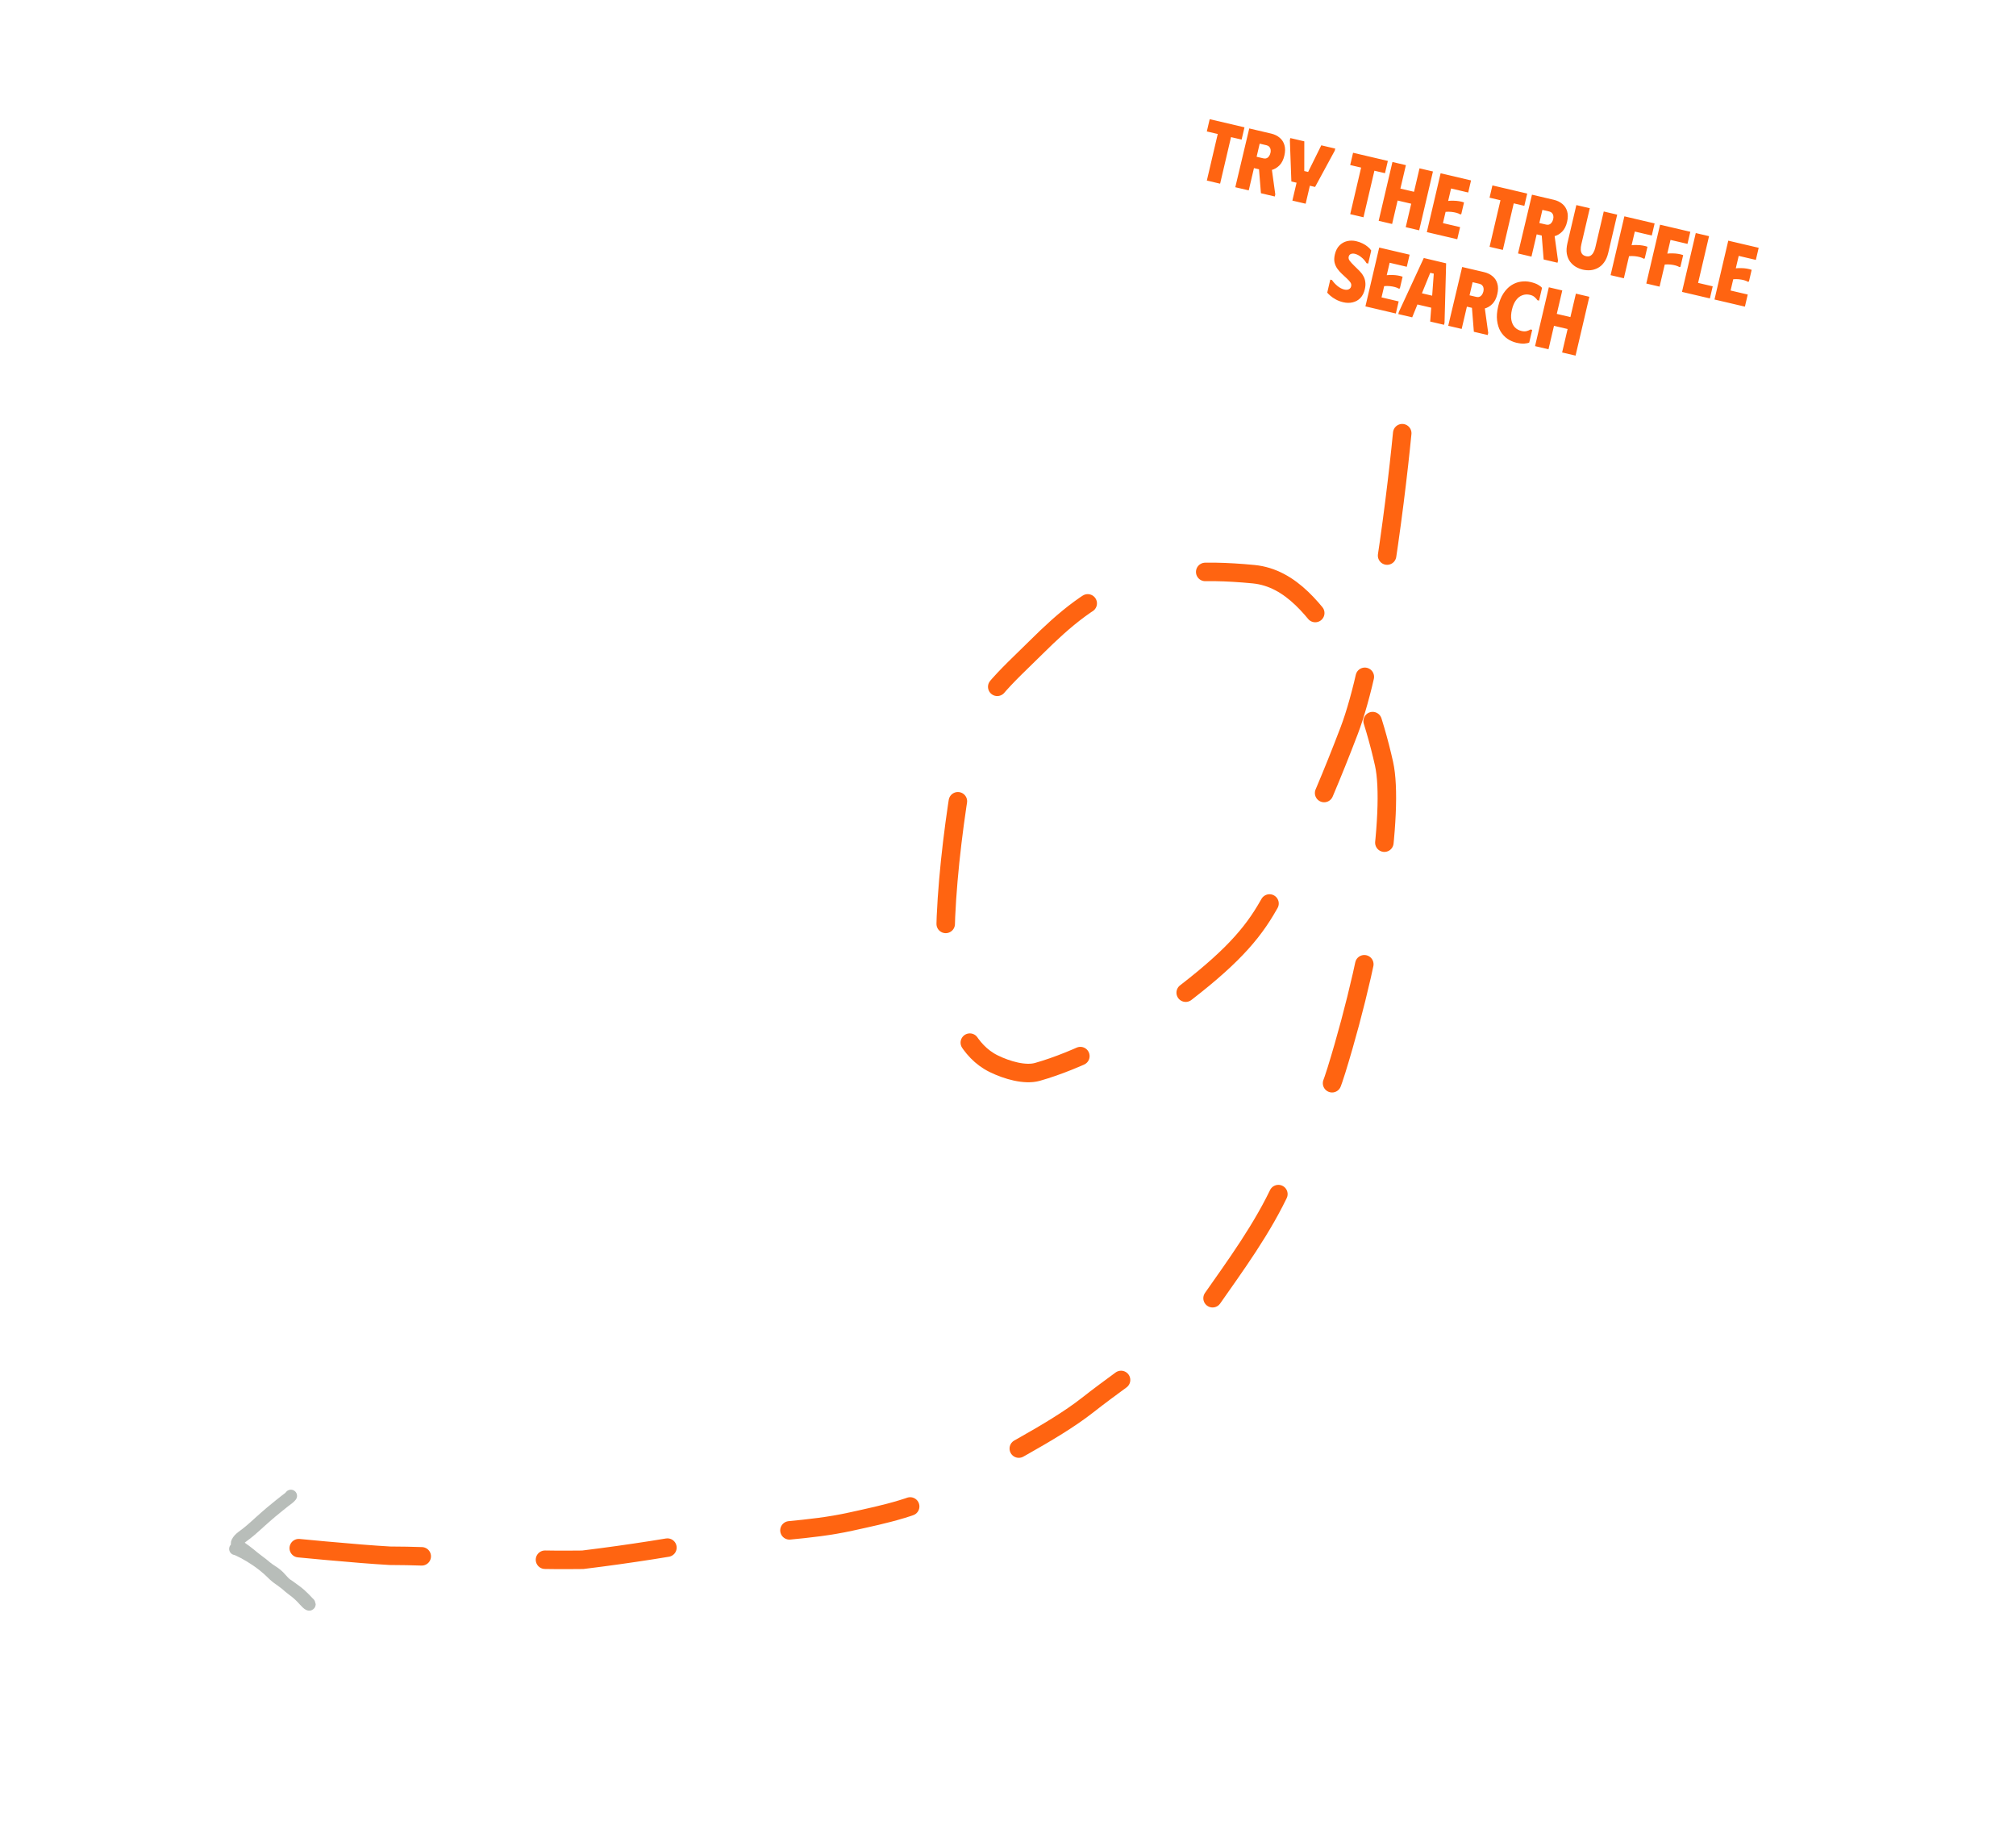
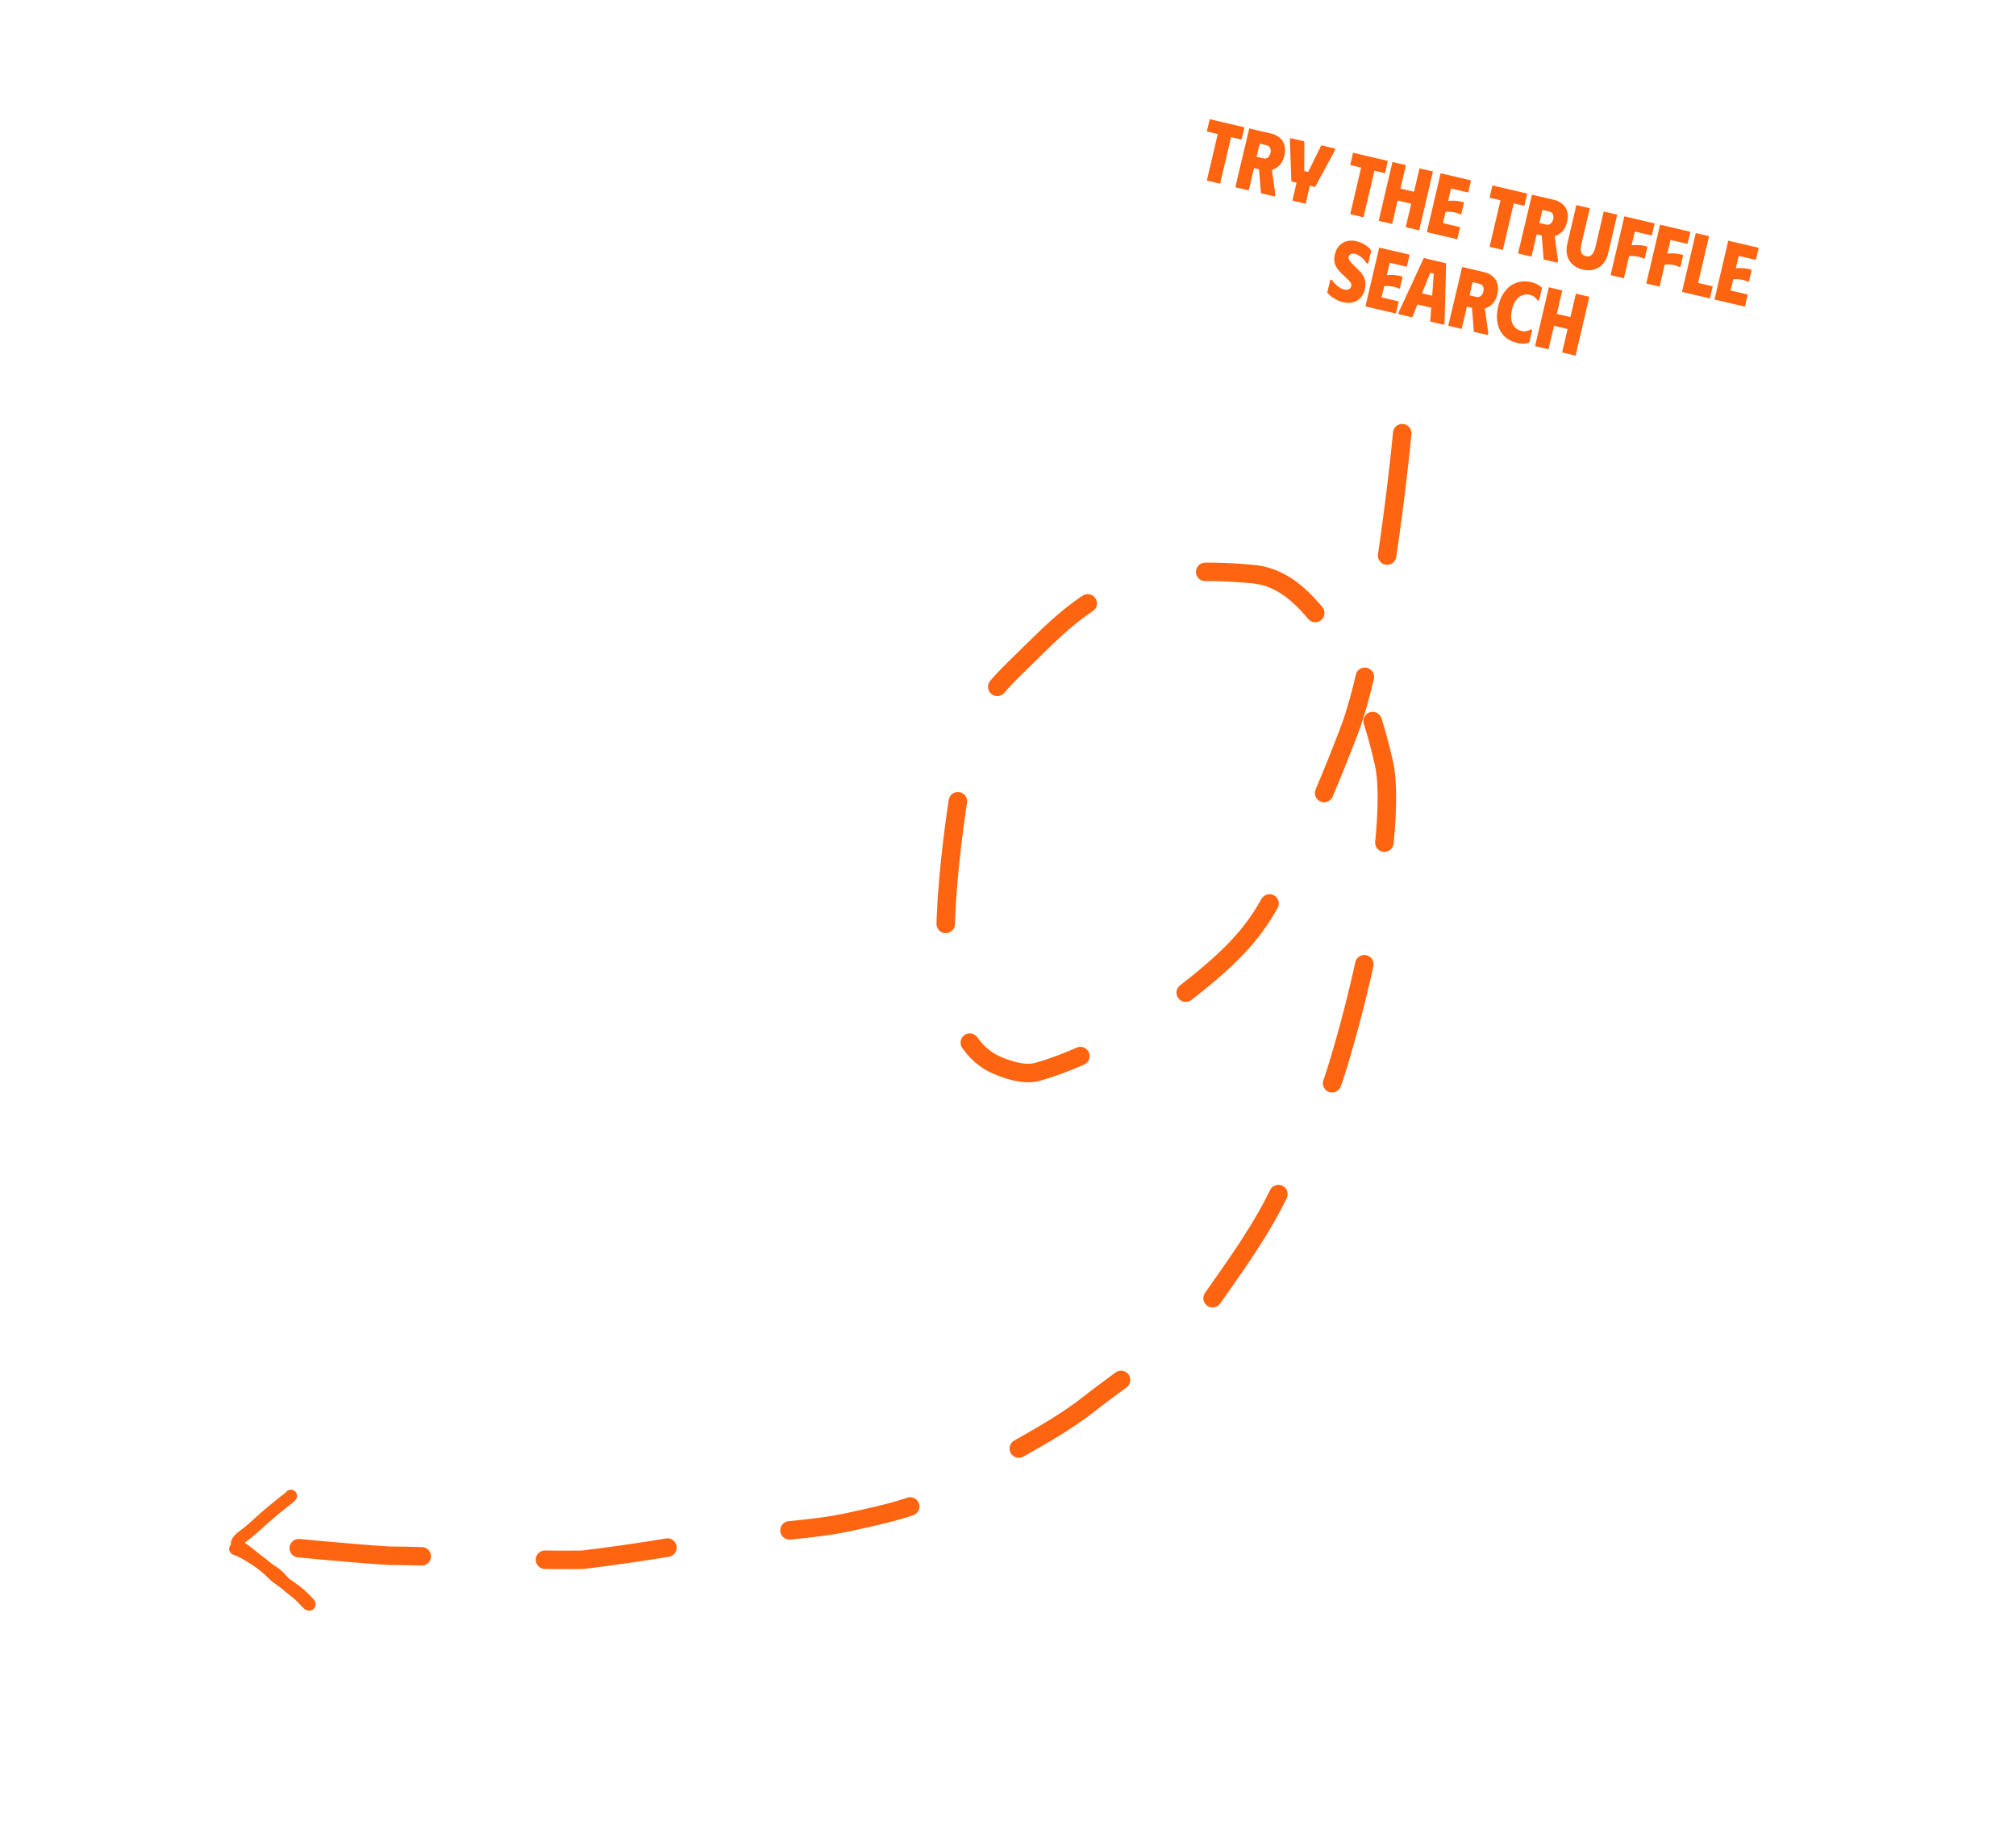
<svg xmlns="http://www.w3.org/2000/svg" width="327" height="298" viewBox="0 0 327 298" fill="none">
-   <path d="M227.445 70.257C226.24 82.635 222.99 107.624 218.841 118.497C213.213 133.25 208.972 141.452 205.267 147.646C202.443 152.366 198.437 156.549 189.319 163.26C183.155 167.796 174.636 172.05 168.264 173.843C166.265 174.405 163.366 173.588 161.179 172.514C157.019 170.471 155.399 165.873 154.304 162.296C151.852 154.284 154.517 132.446 157.19 119.747C158.447 113.774 163.32 109.694 168.118 104.937C172.546 100.545 177.407 96.273 183.151 94.648C189.144 92.951 194.318 92.259 203.306 93.121C209.556 93.72 213.446 99.312 216.901 104.214C220.181 108.868 222.897 116.72 224.493 123.861C226.19 131.455 223.092 153.132 216.791 173.519C214.22 181.838 210.283 187.26 207.918 192.469C204.854 199.22 200.268 205.408 196.425 210.917C192.118 217.091 183.81 222.067 176.414 227.882C170.581 232.468 161.32 236.835 154.049 241.364C149.113 244.439 143.529 245.564 138.042 246.771C130.991 248.323 125.124 248.129 116.307 249.651C109.145 250.887 102.456 252 94.516 252.969C82.557 253.115 69.794 252.303 63.236 252.317C57.933 252.022 48.622 251.116 39.028 250.182" stroke="#FF6411" stroke-width="3" stroke-linecap="round" stroke-dasharray="20 20" />
-   <path d="M38.168 251.204C38.556 251.242 40.348 252.198 41.56 253.033C43.371 254.28 43.921 254.961 44.502 255.492C45.026 255.971 45.497 256.221 45.937 256.58C46.36 256.926 46.825 257.18 47.267 257.52C47.679 257.836 48.154 258.138 48.681 258.605C49.145 259.014 49.566 259.461 49.996 259.917C50.102 260.03 50.213 260.116 50.212 260.137C50.208 260.514 49.437 259.609 49.007 259.153C48.61 258.731 48.069 258.253 47.588 257.908C47.136 257.583 46.709 257.211 46.29 256.834C45.897 256.48 45.594 256.076 45.198 255.681C44.797 255.28 44.321 254.964 43.874 254.683C43.374 254.369 42.992 254.006 42.533 253.645C42.021 253.242 41.558 252.918 41.118 252.559C40.695 252.213 40.314 251.889 39.909 251.592C39.476 251.274 38.948 250.927 38.513 250.508C38.422 250.421 38.416 250.283 38.489 250.132C38.836 249.412 39.467 249.2 40.672 248.155C41.254 247.65 41.753 247.212 42.254 246.746C42.713 246.318 43.31 245.823 43.979 245.236C44.732 244.617 46.011 243.565 46.892 242.912C47.001 242.823 47.089 242.715 47.181 242.603" stroke="#122217" stroke-opacity="0.3" stroke-width="2" stroke-linecap="round" />
-   <path d="M201.859 20.65L201.393 22.64L199.675 22.238L197.906 29.789L195.753 29.285L197.522 21.733L195.75 21.318L196.216 19.328L201.859 20.65ZM202.631 20.831L204.784 21.335L202.549 30.877L200.368 30.366L202.631 20.831ZM206.175 21.661C206.72 21.789 207.181 22.012 207.557 22.33C207.935 22.639 208.195 23.04 208.338 23.534C208.484 24.018 208.48 24.588 208.327 25.242C208.169 25.915 207.902 26.442 207.525 26.823C207.148 27.204 206.715 27.458 206.225 27.583C205.747 27.701 205.267 27.703 204.786 27.59L202.291 27.006L203.68 21.077L206.175 21.661ZM203.826 25.424L204.93 25.683C205.121 25.728 205.291 25.72 205.439 25.659C205.597 25.6 205.727 25.496 205.829 25.347C205.942 25.192 206.023 25.009 206.072 24.8C206.121 24.591 206.127 24.401 206.091 24.23C206.063 24.06 205.991 23.919 205.874 23.805C205.768 23.684 205.619 23.602 205.429 23.557L204.324 23.298L203.826 25.424ZM204.116 26.212L206.188 26.697L206.854 31.526L206.775 31.867L204.525 31.34L204.116 26.212ZM209.3 22.393L211.563 22.923L211.556 27.739L212.183 27.886L214.316 23.568L216.579 24.098L216.499 24.439L213.309 30.321L212.464 30.123L211.781 33.04L209.627 32.535L210.307 29.632L209.462 29.434L209.22 22.734L209.3 22.393ZM225.114 26.098L224.648 28.088L222.931 27.686L221.161 35.237L219.008 34.733L220.777 27.181L219.005 26.766L219.471 24.776L225.114 26.098ZM230.248 27.301L232.429 27.811L230.193 37.353L228.012 36.842L228.903 33.039L226.695 32.522L225.804 36.325L223.623 35.814L225.858 26.272L228.039 26.783L227.148 30.586L229.357 31.104L230.248 27.301ZM238.607 29.259L238.147 31.222L235.366 30.57L234.894 32.588C235.19 32.552 235.489 32.54 235.793 32.554C236.099 32.558 236.394 32.585 236.68 32.632C236.966 32.68 237.229 32.746 237.468 32.831L237.024 34.726L236.868 34.776C236.693 34.667 236.478 34.579 236.226 34.51C235.983 34.444 235.712 34.395 235.412 34.363C235.113 34.331 234.802 34.33 234.478 34.36L234.05 36.186L236.831 36.838L236.371 38.8L231.437 37.645L233.672 28.103L238.607 29.259ZM247.717 31.393L247.251 33.383L245.533 32.981L243.764 40.532L241.611 40.028L243.38 32.476L241.608 32.061L242.074 30.071L247.717 31.393ZM248.489 31.574L250.642 32.078L248.407 41.62L246.226 41.109L248.489 31.574ZM252.033 32.404C252.578 32.532 253.039 32.755 253.415 33.073C253.793 33.382 254.053 33.783 254.196 34.277C254.342 34.762 254.338 35.331 254.185 35.985C254.027 36.658 253.76 37.185 253.383 37.566C253.006 37.948 252.573 38.201 252.083 38.326C251.605 38.444 251.125 38.447 250.644 38.334L248.149 37.749L249.538 31.82L252.033 32.404ZM249.684 36.168L250.788 36.426C250.979 36.471 251.149 36.463 251.297 36.402C251.455 36.343 251.585 36.239 251.687 36.09C251.8 35.935 251.881 35.752 251.93 35.544C251.979 35.334 251.985 35.144 251.949 34.973C251.921 34.803 251.849 34.662 251.732 34.548C251.626 34.427 251.477 34.345 251.287 34.3L250.182 34.041L249.684 36.168ZM249.974 36.955L252.046 37.44L252.712 42.269L252.633 42.61L250.383 42.083L249.974 36.955ZM260.869 40.974C260.716 41.628 260.486 42.159 260.18 42.566C259.882 42.976 259.538 43.279 259.147 43.475C258.765 43.673 258.364 43.79 257.944 43.825C257.525 43.852 257.12 43.82 256.73 43.728C256.339 43.636 255.962 43.486 255.599 43.276C255.238 43.057 254.926 42.773 254.663 42.424C254.408 42.077 254.235 41.653 254.141 41.152C254.057 40.653 254.091 40.076 254.244 39.422L255.688 33.261L257.869 33.771L256.496 39.633C256.421 39.951 256.39 40.245 256.404 40.517C256.419 40.779 256.491 41.002 256.621 41.186C256.761 41.363 256.968 41.483 257.241 41.547C257.513 41.611 257.747 41.594 257.943 41.496C258.14 41.389 258.304 41.221 258.435 40.993C258.576 40.758 258.684 40.481 258.758 40.163L260.132 34.301L262.313 34.812L260.869 40.974ZM268.384 36.235L267.924 38.198L265.171 37.553L264.65 39.774C264.946 39.738 265.246 39.727 265.549 39.741C265.855 39.745 266.151 39.771 266.437 39.819C266.723 39.867 266.985 39.933 267.224 40.018L266.78 41.913L266.625 41.963C266.449 41.854 266.235 41.766 265.983 41.697C265.739 41.63 265.468 41.581 265.169 41.55C264.869 41.518 264.558 41.517 264.235 41.546L263.395 45.131L261.241 44.627L263.477 35.085L268.384 36.235ZM274.174 37.591L273.714 39.554L270.961 38.909L270.44 41.131C270.737 41.095 271.036 41.084 271.34 41.097C271.646 41.102 271.941 41.128 272.227 41.176C272.513 41.224 272.776 41.29 273.015 41.375L272.571 43.269L272.415 43.319C272.24 43.211 272.025 43.122 271.773 43.054C271.53 42.987 271.259 42.938 270.959 42.906C270.66 42.874 270.349 42.873 270.025 42.903L269.186 46.488L267.032 45.983L269.267 36.442L274.174 37.591ZM275.058 37.798L277.211 38.303L275.436 45.882L277.808 46.437L277.348 48.4L272.822 47.34L275.058 37.798ZM285.263 40.189L284.804 42.152L282.023 41.501L281.55 43.518C281.846 43.482 282.146 43.471 282.45 43.484C282.755 43.489 283.051 43.515 283.337 43.563C283.623 43.611 283.886 43.677 284.125 43.762L283.681 45.656L283.525 45.706C283.349 45.598 283.135 45.509 282.883 45.441C282.64 45.374 282.368 45.325 282.069 45.293C281.77 45.261 281.458 45.26 281.135 45.29L280.707 47.117L283.488 47.768L283.028 49.731L278.094 48.575L280.329 39.033L285.263 40.189ZM221.379 46.906C221.24 47.497 220.999 47.973 220.656 48.333C220.315 48.685 219.901 48.918 219.413 49.034C218.935 49.152 218.419 49.146 217.865 49.017C217.429 48.914 217.032 48.764 216.676 48.566C216.327 48.378 216.033 48.18 215.795 47.971C215.556 47.761 215.385 47.592 215.281 47.462L215.776 45.349L216.049 45.413C216.276 45.754 216.574 46.078 216.943 46.385C217.314 46.683 217.681 46.874 218.045 46.959C218.226 47.002 218.392 47.012 218.541 46.989C218.701 46.96 218.835 46.9 218.942 46.81C219.05 46.72 219.12 46.603 219.154 46.457C219.21 46.221 219.177 46.012 219.057 45.831C218.946 45.651 218.752 45.433 218.477 45.177L217.65 44.408C217.407 44.179 217.175 43.918 216.956 43.627C216.737 43.336 216.577 42.997 216.476 42.609C216.384 42.223 216.398 41.776 216.517 41.267C216.659 40.658 216.907 40.174 217.259 39.816C217.612 39.458 218.021 39.223 218.488 39.112C218.967 38.994 219.465 38.995 219.983 39.117C220.373 39.208 220.723 39.333 221.031 39.492C221.341 39.641 221.612 39.815 221.843 40.013C222.086 40.204 222.277 40.411 222.416 40.636L221.921 42.749L221.649 42.685C221.43 42.308 221.147 41.983 220.799 41.709C220.462 41.429 220.107 41.245 219.735 41.158C219.507 41.105 219.298 41.118 219.107 41.198C218.927 41.271 218.811 41.416 218.76 41.634C218.707 41.861 218.765 42.086 218.933 42.307C219.102 42.529 219.342 42.791 219.655 43.095L220.496 43.924C220.76 44.188 220.972 44.467 221.133 44.764C221.305 45.053 221.411 45.376 221.453 45.73C221.506 46.078 221.481 46.47 221.379 46.906ZM228.644 41.304L228.185 43.267L225.404 42.615L224.931 44.633C225.227 44.597 225.527 44.586 225.831 44.599C226.136 44.604 226.432 44.63 226.718 44.678C227.004 44.725 227.267 44.792 227.506 44.877L227.062 46.771L226.906 46.821C226.73 46.713 226.516 46.624 226.264 46.556C226.021 46.489 225.749 46.44 225.45 46.408C225.151 46.376 224.839 46.375 224.516 46.405L224.088 48.231L226.869 48.883L226.409 50.846L221.475 49.69L223.71 40.148L228.644 41.304ZM226.813 50.94L226.893 50.6L230.943 41.843L234.566 42.706L234.308 52.337L234.228 52.678L231.979 52.151L232.146 49.904L229.911 49.38L229.062 51.467L226.813 50.94ZM230.638 47.566L232.301 47.955L232.563 44.379L231.991 44.245L230.638 47.566ZM237.169 43.301L239.322 43.806L237.087 53.347L234.906 52.836L237.169 43.301ZM240.713 44.131C241.258 44.259 241.719 44.482 242.095 44.8C242.473 45.109 242.733 45.511 242.876 46.004C243.022 46.489 243.018 47.058 242.865 47.712C242.707 48.385 242.44 48.912 242.063 49.293C241.686 49.675 241.253 49.928 240.763 50.053C240.285 50.171 239.805 50.174 239.324 50.061L236.829 49.476L238.218 43.547L240.713 44.131ZM238.364 47.895L239.468 48.154C239.659 48.198 239.829 48.19 239.977 48.129C240.135 48.07 240.265 47.966 240.367 47.818C240.48 47.662 240.561 47.48 240.61 47.271C240.659 47.062 240.665 46.871 240.629 46.7C240.601 46.53 240.529 46.389 240.412 46.275C240.306 46.154 240.157 46.072 239.967 46.027L238.862 45.768L238.364 47.895ZM238.654 48.682L240.726 49.167L241.392 53.996L241.313 54.337L239.063 53.81L238.654 48.682ZM243.004 49.701C243.202 48.856 243.487 48.151 243.859 47.586C244.231 47.021 244.655 46.584 245.13 46.273C245.617 45.956 246.128 45.759 246.663 45.683C247.201 45.599 247.733 45.618 248.26 45.741C248.769 45.86 249.175 46.008 249.479 46.185C249.792 46.364 250.006 46.534 250.121 46.695L249.639 48.753L249.367 48.689C249.278 48.535 249.134 48.371 248.935 48.2C248.747 48.022 248.493 47.895 248.175 47.821C247.73 47.716 247.313 47.739 246.923 47.887C246.536 48.026 246.196 48.292 245.903 48.683C245.61 49.075 245.389 49.588 245.24 50.224C245.091 50.861 245.06 51.419 245.149 51.9C245.238 52.381 245.424 52.774 245.707 53.08C245.992 53.377 246.357 53.578 246.802 53.682C247.12 53.757 247.402 53.76 247.648 53.693C247.905 53.619 248.107 53.532 248.255 53.433L248.528 53.497L248.046 55.555C247.873 55.639 247.605 55.696 247.244 55.727C246.893 55.75 246.463 55.702 245.954 55.583C245.427 55.459 244.941 55.245 244.495 54.939C244.051 54.624 243.68 54.221 243.383 53.73C243.097 53.231 242.913 52.646 242.831 51.975C242.748 51.304 242.806 50.546 243.004 49.701ZM255.614 47.622L257.795 48.133L255.56 57.675L253.379 57.164L254.27 53.361L252.061 52.843L251.17 56.647L248.99 56.136L251.225 46.594L253.406 47.105L252.515 50.908L254.723 51.425L255.614 47.622Z" fill="#FF6411" />
+   <path d="M227.447 70.256C226.242 82.635 222.992 107.624 218.843 118.497C213.215 133.249 208.974 141.452 205.268 147.646C202.445 152.365 198.439 156.549 189.321 163.259C183.157 167.796 174.638 172.05 168.266 173.842C166.267 174.405 163.368 173.587 161.181 172.513C157.021 170.47 155.401 165.872 154.306 162.296C151.854 154.283 154.519 132.446 157.192 119.747C158.449 113.773 163.322 109.693 168.12 104.936C172.548 100.545 177.409 96.273 183.153 94.647C189.146 92.95 194.32 92.258 203.308 93.12C209.558 93.719 213.448 99.312 216.903 104.214C220.183 108.867 222.899 116.72 224.495 123.86C226.192 131.454 223.094 153.131 216.793 173.519C214.222 181.838 210.285 187.26 207.92 192.469C204.856 199.219 200.27 205.407 196.427 210.916C192.12 217.091 183.812 222.066 176.416 227.881C170.583 232.468 161.322 236.834 154.051 241.363C149.115 244.438 143.53 245.563 138.044 246.771C130.993 248.322 125.126 248.128 116.309 249.65C109.147 250.887 102.458 252 94.518 252.968C82.559 253.115 69.796 252.303 63.237 252.316C57.935 252.022 48.624 251.115 39.03 250.181" stroke="#FF6411" stroke-width="3" stroke-linecap="round" stroke-dasharray="20 20" />
+   <path d="M38.17 251.204C38.558 251.242 40.35 252.198 41.562 253.032C43.373 254.28 43.923 254.961 44.504 255.492C45.028 255.971 45.499 256.221 45.938 256.58C46.362 256.926 46.828 257.179 47.269 257.519C47.681 257.836 48.156 258.138 48.683 258.604C49.147 259.013 49.568 259.46 49.998 259.917C50.103 260.029 50.215 260.116 50.214 260.137C50.21 260.514 49.439 259.609 49.009 259.152C48.612 258.731 48.071 258.253 47.59 257.908C47.138 257.583 46.711 257.211 46.292 256.834C45.899 256.48 45.596 256.076 45.2 255.681C44.798 255.28 44.323 254.964 43.876 254.683C43.376 254.369 42.994 254.005 42.535 253.644C42.023 253.241 41.56 252.918 41.12 252.559C40.697 252.212 40.316 251.889 39.911 251.591C39.478 251.273 38.95 250.927 38.515 250.508C38.424 250.42 38.418 250.282 38.491 250.131C38.838 249.412 39.469 249.2 40.674 248.154C41.256 247.649 41.755 247.212 42.256 246.745C42.715 246.318 43.312 245.823 43.981 245.236C44.734 244.616 46.013 243.564 46.894 242.911C47.002 242.823 47.091 242.714 47.183 242.602" stroke="#FF6411" stroke-width="2" stroke-linecap="round" />
+   <path d="M201.861 20.649L201.395 22.64L199.677 22.237L197.908 29.789L195.755 29.284L197.524 21.733L195.752 21.317L196.218 19.327L201.861 20.649ZM202.633 20.83L204.786 21.335L202.551 30.876L200.37 30.365L202.633 20.83ZM206.177 21.66C206.722 21.788 207.182 22.011 207.558 22.329C207.937 22.638 208.197 23.04 208.34 23.533C208.486 24.018 208.482 24.587 208.328 25.242C208.171 25.914 207.904 26.441 207.527 26.822C207.15 27.204 206.717 27.457 206.227 27.582C205.749 27.7 205.269 27.703 204.787 27.59L202.293 27.005L203.682 21.076L206.177 21.66ZM203.828 25.424L204.932 25.683C205.123 25.727 205.293 25.719 205.441 25.658C205.599 25.599 205.729 25.495 205.831 25.347C205.944 25.191 206.025 25.009 206.074 24.8C206.123 24.591 206.129 24.4 206.093 24.229C206.065 24.059 205.993 23.918 205.876 23.804C205.77 23.683 205.621 23.601 205.431 23.556L204.326 23.297L203.828 25.424ZM204.118 26.211L206.19 26.696L206.856 31.526L206.776 31.866L204.527 31.339L204.118 26.211ZM209.302 22.392L211.565 22.923L211.558 27.738L212.185 27.885L214.318 23.568L216.581 24.098L216.501 24.439L213.311 30.32L212.466 30.122L211.783 33.039L209.629 32.535L210.309 29.631L209.464 29.433L209.222 22.733L209.302 22.392ZM225.116 26.097L224.65 28.087L222.933 27.685L221.163 35.237L219.01 34.732L220.779 27.181L219.007 26.765L219.473 24.775L225.116 26.097ZM230.25 27.3L232.431 27.811L230.195 37.353L228.014 36.842L228.905 33.039L226.697 32.521L225.806 36.324L223.625 35.813L225.86 26.272L228.041 26.783L227.15 30.586L229.359 31.103L230.25 27.3ZM238.609 29.258L238.149 31.221L235.368 30.57L234.895 32.587C235.192 32.551 235.491 32.54 235.795 32.553C236.101 32.558 236.396 32.584 236.682 32.632C236.968 32.68 237.231 32.746 237.47 32.831L237.026 34.725L236.87 34.775C236.695 34.667 236.48 34.578 236.228 34.51C235.985 34.443 235.714 34.394 235.414 34.362C235.115 34.33 234.804 34.329 234.48 34.359L234.052 36.186L236.833 36.837L236.373 38.8L231.439 37.644L233.674 28.102L238.609 29.258ZM247.719 31.393L247.253 33.383L245.535 32.98L243.766 40.532L241.613 40.027L243.382 32.476L241.61 32.061L242.076 30.07L247.719 31.393ZM248.491 31.573L250.644 32.078L248.409 41.62L246.228 41.109L248.491 31.573ZM252.035 32.404C252.58 32.531 253.04 32.754 253.416 33.072C253.795 33.382 254.055 33.783 254.198 34.276C254.344 34.761 254.34 35.331 254.186 35.985C254.029 36.657 253.762 37.184 253.385 37.566C253.008 37.947 252.575 38.2 252.085 38.325C251.607 38.443 251.127 38.446 250.645 38.333L248.151 37.749L249.54 31.819L252.035 32.404ZM249.686 36.167L250.79 36.426C250.981 36.471 251.151 36.462 251.299 36.401C251.457 36.342 251.587 36.239 251.689 36.09C251.802 35.934 251.883 35.752 251.932 35.543C251.981 35.334 251.987 35.144 251.951 34.972C251.923 34.803 251.851 34.661 251.734 34.547C251.628 34.427 251.479 34.344 251.289 34.299L250.184 34.041L249.686 36.167ZM249.976 36.954L252.048 37.439L252.714 42.269L252.635 42.609L250.385 42.083L249.976 36.954ZM260.871 40.973C260.718 41.627 260.488 42.158 260.182 42.566C259.884 42.975 259.54 43.278 259.149 43.474C258.767 43.672 258.366 43.789 257.945 43.825C257.527 43.852 257.122 43.819 256.732 43.727C256.341 43.636 255.964 43.485 255.601 43.276C255.24 43.057 254.928 42.773 254.665 42.424C254.41 42.077 254.237 41.652 254.143 41.151C254.059 40.652 254.093 40.075 254.246 39.421L255.69 33.26L257.871 33.771L256.498 39.632C256.423 39.95 256.392 40.245 256.406 40.516C256.421 40.779 256.493 41.002 256.623 41.186C256.763 41.362 256.97 41.483 257.243 41.547C257.515 41.61 257.749 41.593 257.945 41.495C258.142 41.388 258.306 41.221 258.437 40.992C258.578 40.757 258.686 40.48 258.76 40.162L260.134 34.301L262.314 34.812L260.871 40.973ZM268.386 36.234L267.926 38.197L265.172 37.552L264.652 39.774C264.948 39.738 265.248 39.727 265.551 39.74C265.857 39.745 266.153 39.771 266.439 39.819C266.725 39.866 266.987 39.933 267.226 40.017L266.782 41.912L266.627 41.962C266.451 41.854 266.237 41.765 265.985 41.697C265.741 41.63 265.47 41.581 265.171 41.549C264.871 41.517 264.56 41.516 264.237 41.546L263.397 45.131L261.243 44.626L263.479 35.085L268.386 36.234ZM274.176 37.591L273.716 39.554L270.963 38.908L270.442 41.13C270.738 41.094 271.038 41.083 271.342 41.097C271.648 41.101 271.943 41.127 272.229 41.175C272.515 41.223 272.778 41.289 273.017 41.374L272.573 43.269L272.417 43.319C272.241 43.21 272.027 43.122 271.775 43.053C271.532 42.986 271.261 42.937 270.961 42.906C270.662 42.874 270.351 42.873 270.027 42.902L269.187 46.487L267.034 45.983L269.269 36.441L274.176 37.591ZM275.06 37.798L277.213 38.302L275.438 45.881L277.81 46.437L277.35 48.4L272.824 47.339L275.06 37.798ZM285.265 40.189L284.806 42.151L282.025 41.5L281.552 43.517C281.848 43.481 282.148 43.47 282.452 43.484C282.757 43.488 283.053 43.514 283.339 43.562C283.625 43.61 283.888 43.676 284.126 43.761L283.683 45.656L283.527 45.706C283.351 45.597 283.137 45.509 282.885 45.44C282.642 45.373 282.37 45.324 282.071 45.292C281.772 45.261 281.46 45.26 281.137 45.289L280.709 47.116L283.49 47.767L283.03 49.73L278.096 48.574L280.331 39.033L285.265 40.189ZM221.381 46.906C221.242 47.496 221.001 47.972 220.658 48.333C220.317 48.684 219.903 48.918 219.415 49.034C218.937 49.152 218.421 49.146 217.867 49.016C217.43 48.914 217.034 48.763 216.678 48.565C216.329 48.378 216.035 48.179 215.797 47.97C215.558 47.761 215.387 47.591 215.283 47.462L215.778 45.349L216.051 45.413C216.278 45.754 216.576 46.077 216.945 46.384C217.316 46.682 217.683 46.874 218.047 46.959C218.228 47.001 218.394 47.011 218.543 46.989C218.703 46.959 218.837 46.9 218.944 46.81C219.052 46.72 219.122 46.602 219.156 46.457C219.212 46.22 219.179 46.011 219.059 45.83C218.947 45.65 218.754 45.432 218.479 45.176L217.652 44.407C217.409 44.178 217.177 43.918 216.958 43.627C216.739 43.336 216.578 42.996 216.478 42.608C216.386 42.222 216.4 41.775 216.519 41.266C216.661 40.657 216.909 40.174 217.261 39.815C217.614 39.457 218.023 39.222 218.49 39.111C218.969 38.993 219.467 38.995 219.985 39.116C220.375 39.208 220.725 39.333 221.033 39.491C221.343 39.64 221.614 39.814 221.845 40.012C222.088 40.203 222.279 40.411 222.418 40.635L221.923 42.748L221.651 42.684C221.432 42.307 221.149 41.982 220.801 41.709C220.464 41.428 220.109 41.245 219.736 41.157C219.509 41.104 219.3 41.117 219.109 41.197C218.929 41.27 218.813 41.416 218.762 41.634C218.709 41.861 218.767 42.085 218.935 42.307C219.104 42.528 219.344 42.791 219.657 43.094L220.497 43.924C220.762 44.187 220.974 44.467 221.135 44.763C221.307 45.053 221.413 45.375 221.455 45.73C221.508 46.078 221.483 46.47 221.381 46.906ZM228.646 41.303L228.187 43.266L225.406 42.615L224.933 44.632C225.229 44.596 225.529 44.585 225.833 44.599C226.138 44.603 226.434 44.629 226.72 44.677C227.006 44.725 227.269 44.791 227.508 44.876L227.064 46.77L226.908 46.82C226.732 46.712 226.518 46.624 226.266 46.555C226.023 46.488 225.751 46.439 225.452 46.407C225.153 46.376 224.841 46.374 224.518 46.404L224.09 48.231L226.871 48.882L226.411 50.845L221.477 49.689L223.712 40.148L228.646 41.303ZM226.815 50.94L226.895 50.599L230.945 41.842L234.568 42.705L234.31 52.336L234.23 52.677L231.981 52.15L232.148 49.903L229.913 49.379L229.064 51.467L226.815 50.94ZM230.64 47.565L232.303 47.955L232.565 44.378L231.993 44.244L230.64 47.565ZM237.171 43.3L239.324 43.805L237.089 53.347L234.908 52.836L237.171 43.3ZM240.715 44.131C241.26 44.258 241.72 44.481 242.096 44.8C242.475 45.109 242.735 45.51 242.878 46.004C243.024 46.488 243.02 47.058 242.866 47.712C242.709 48.384 242.442 48.911 242.065 49.293C241.688 49.674 241.255 49.927 240.765 50.052C240.287 50.17 239.807 50.173 239.326 50.06L236.831 49.476L238.22 43.546L240.715 44.131ZM238.366 47.894L239.47 48.153C239.661 48.198 239.831 48.189 239.979 48.128C240.137 48.069 240.267 47.966 240.369 47.817C240.482 47.661 240.563 47.479 240.612 47.27C240.661 47.061 240.667 46.871 240.631 46.699C240.603 46.53 240.531 46.388 240.414 46.275C240.308 46.154 240.159 46.071 239.969 46.026L238.864 45.768L238.366 47.894ZM238.656 48.681L240.728 49.166L241.394 53.996L241.315 54.337L239.065 53.81L238.656 48.681ZM243.006 49.7C243.204 48.855 243.489 48.15 243.861 47.585C244.233 47.021 244.657 46.583 245.132 46.273C245.619 45.955 246.13 45.759 246.665 45.683C247.203 45.598 247.735 45.617 248.262 45.741C248.771 45.86 249.177 46.008 249.481 46.184C249.794 46.363 250.008 46.533 250.123 46.694L249.641 48.753L249.369 48.689C249.28 48.534 249.136 48.371 248.937 48.199C248.749 48.021 248.495 47.895 248.177 47.82C247.732 47.716 247.315 47.738 246.925 47.886C246.538 48.026 246.198 48.291 245.905 48.682C245.612 49.074 245.391 49.588 245.242 50.224C245.093 50.86 245.062 51.419 245.151 51.899C245.24 52.38 245.426 52.774 245.709 53.08C245.994 53.377 246.359 53.577 246.804 53.681C247.122 53.756 247.404 53.76 247.65 53.693C247.907 53.619 248.109 53.532 248.257 53.432L248.53 53.496L248.048 55.554C247.875 55.639 247.607 55.696 247.245 55.726C246.895 55.749 246.465 55.701 245.956 55.582C245.429 55.459 244.943 55.244 244.497 54.938C244.053 54.623 243.682 54.22 243.385 53.729C243.099 53.23 242.915 52.646 242.833 51.975C242.75 51.303 242.808 50.545 243.006 49.7ZM255.616 47.622L257.797 48.133L255.562 57.674L253.381 57.163L254.272 53.36L252.063 52.843L251.172 56.646L248.992 56.135L251.227 46.593L253.408 47.104L252.517 50.907L254.725 51.425L255.616 47.622Z" fill="#FF6411" />
</svg>
